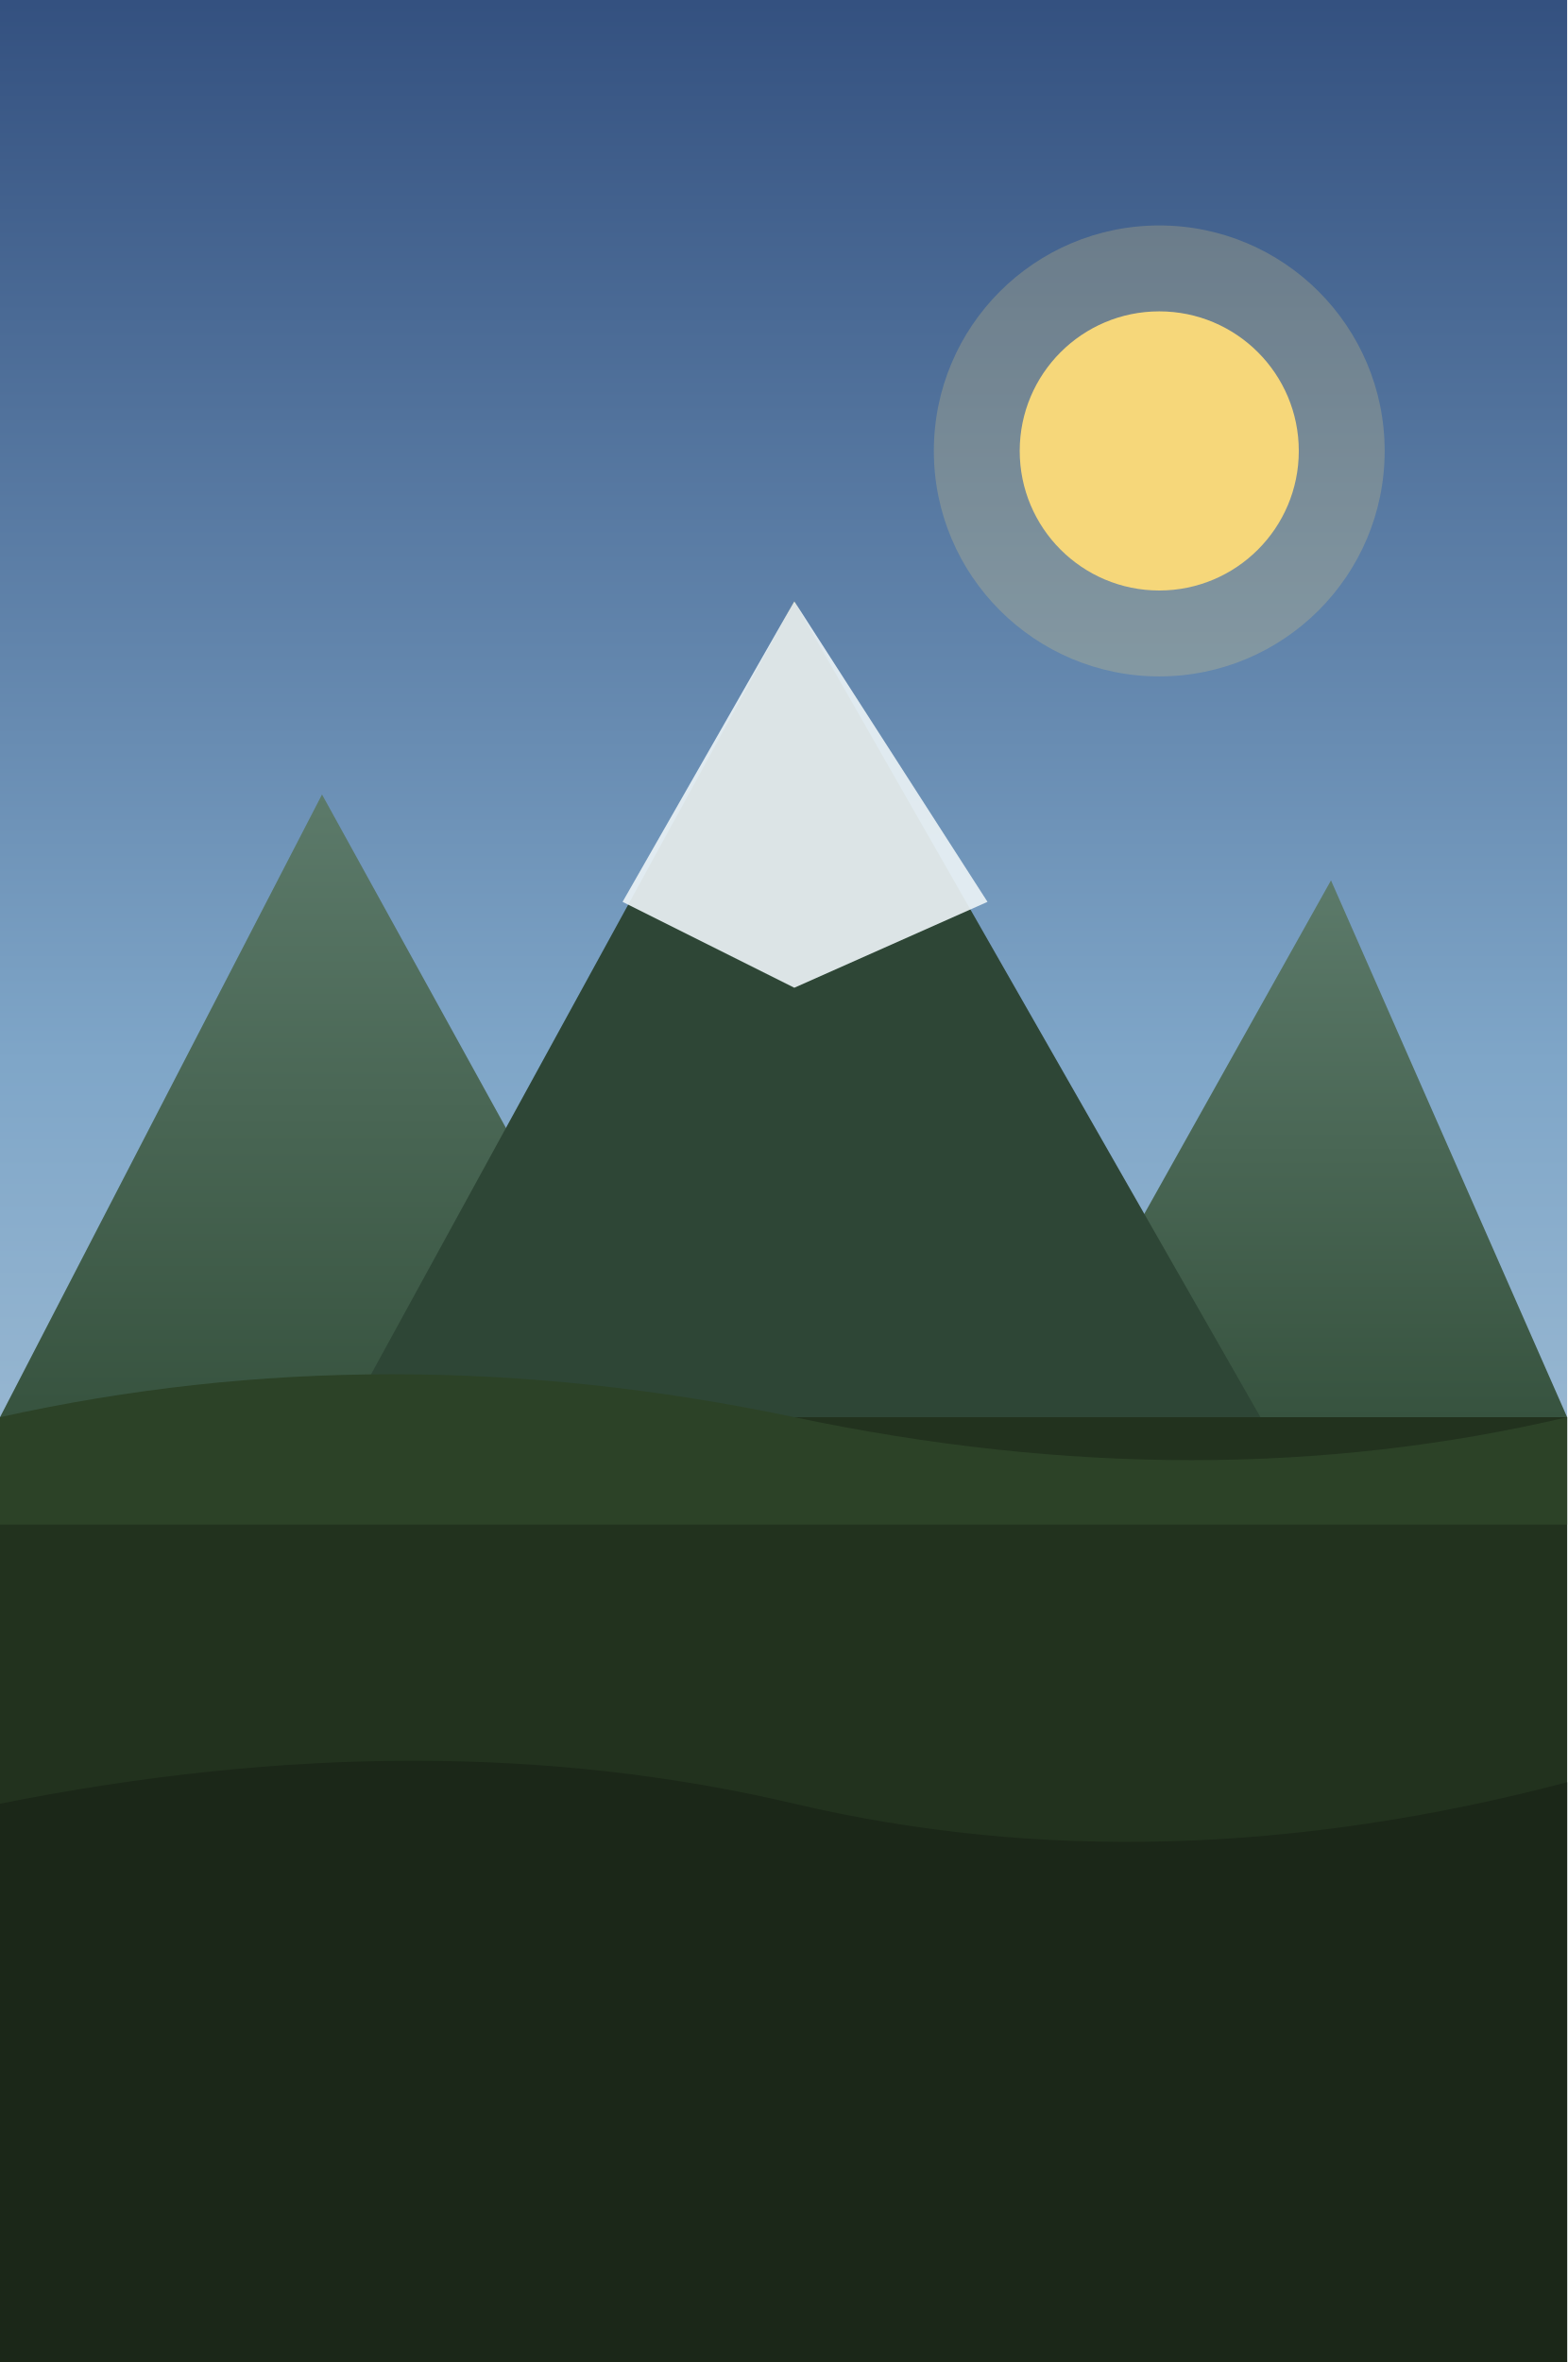
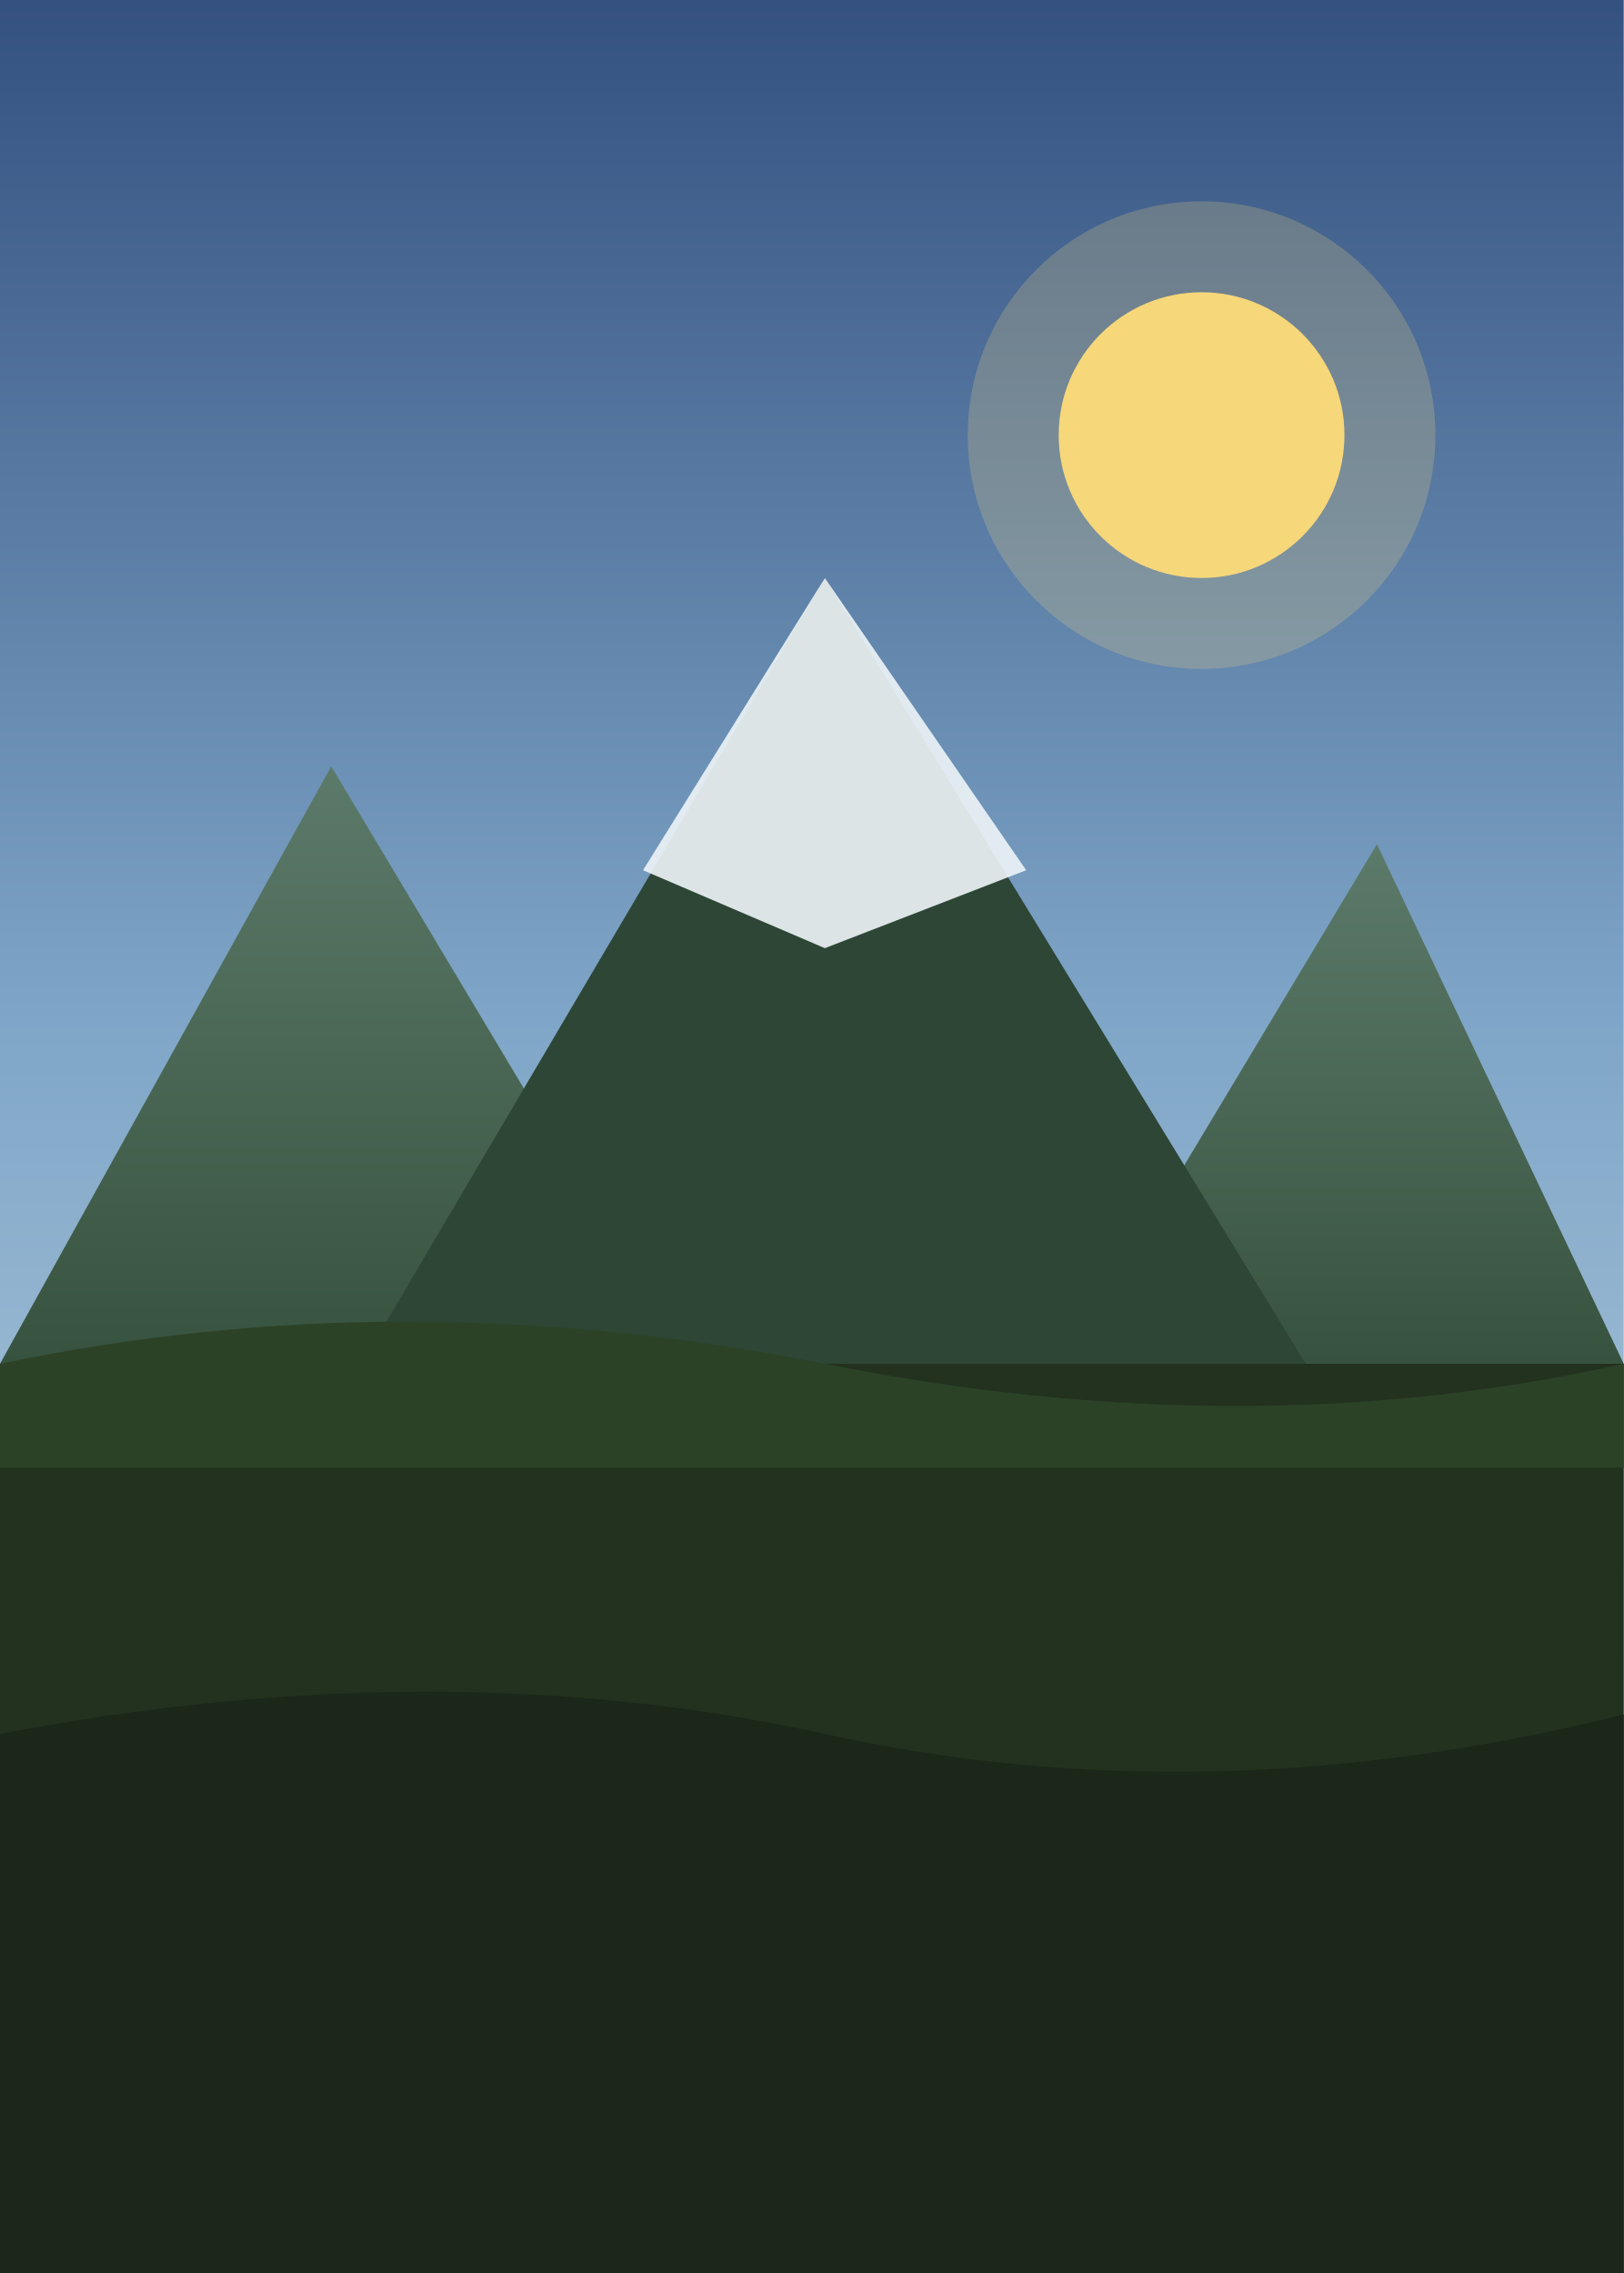
- <svg xmlns="http://www.w3.org/2000/svg" viewBox="0 0 146 220" preserveAspectRatio="none">
+ <svg xmlns="http://www.w3.org/2000/svg" viewBox="0 0 250 350" preserveAspectRatio="none">
  <defs>
    <linearGradient id="sky" x1="0" y1="0" x2="0" y2="1">
      <stop offset="0" stop-color="#33507F" />
      <stop offset="0.45" stop-color="#7FA6C8" />
      <stop offset="1" stop-color="#D3E1E8" />
    </linearGradient>
    <linearGradient id="ridge" x1="0" y1="0" x2="0" y2="1">
      <stop offset="0" stop-color="#5C7A6A" />
      <stop offset="1" stop-color="#37533F" />
    </linearGradient>
  </defs>
-   <rect width="146" height="220" fill="url(#sky)" />
-   <circle cx="108" cy="42" r="13" fill="#F6D77A" />
-   <circle cx="108" cy="42" r="21" fill="#F6D77A" opacity="0.22" />
-   <path d="M0 132 L30 74 L62 132 Z" fill="url(#ridge)" />
-   <path d="M96 132 L124 82 L146 132 Z" fill="url(#ridge)" />
-   <path d="M28 140 L74 56 L122 140 Z" fill="#2E4636" />
-   <path d="M74 56 L92 84 L74 92 L58 84 Z" fill="#EAF2F5" opacity="0.92" />
-   <rect y="132" width="146" height="88" fill="#22321E" />
-   <path d="M0 132 Q36 124 74 132 T146 132 L146 142 L0 142 Z" fill="#2C4227" />
-   <path d="M0 168 Q40 160 74 168 T146 166 L146 220 L0 220 Z" fill="#1B2718" />
+   <rect width="250" height="350" fill="url(#sky)" />
+   <circle cx="185" cy="67" r="22" fill="#F6D77A" />
+   <circle cx="185" cy="67" r="36" fill="#F6D77A" opacity="0.22" />
+   <path d="M0 210 L51 118 L106 210 Z" fill="url(#ridge)" />
+   <path d="M164 210 L212 130 L250 210 Z" fill="url(#ridge)" />
+   <path d="M48 223 L127 89 L209 223 Z" fill="#2E4636" />
+   <path d="M127 89 L158 134 L127 146 L99 134 Z" fill="#EAF2F5" opacity="0.92" />
+   <rect y="210" width="250" height="140" fill="#22321E" />
+   <path d="M0 210 Q62 197 127 210 T250 210 L250 226 L0 226 Z" fill="#2C4227" />
+   <path d="M0 267 Q68 254 127 267 T250 264 L250 350 L0 350 Z" fill="#1B2718" />
</svg>
